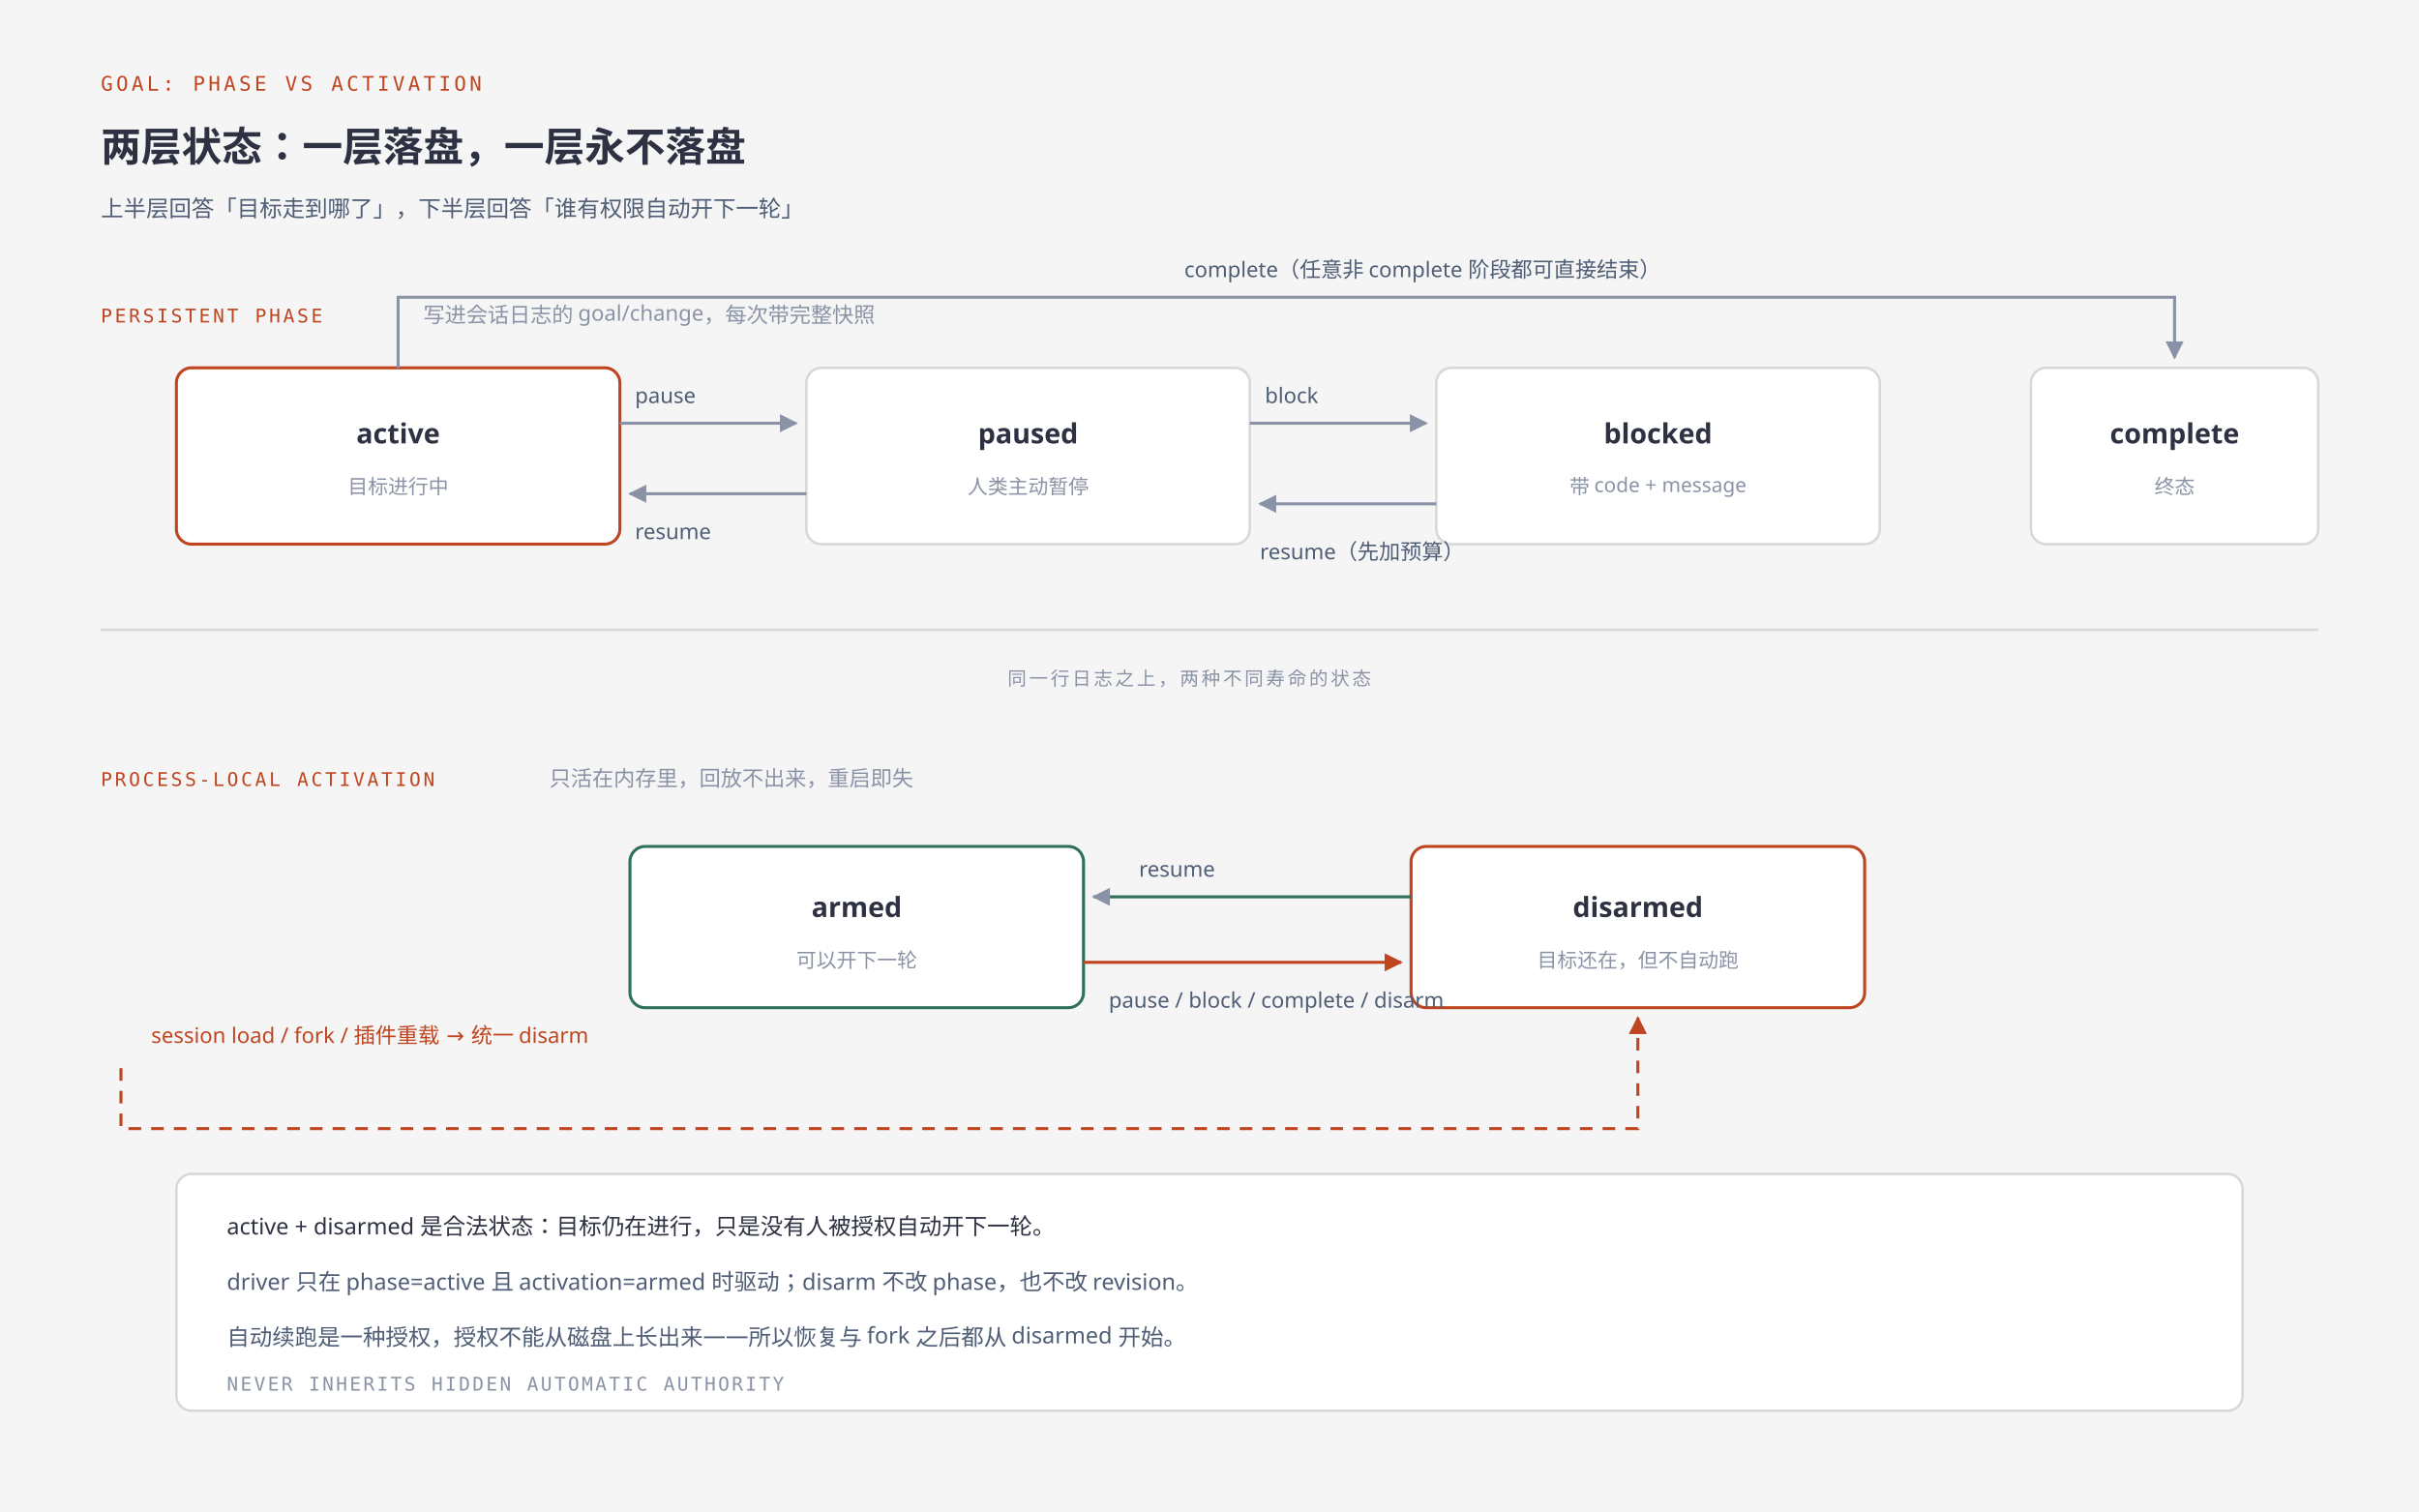
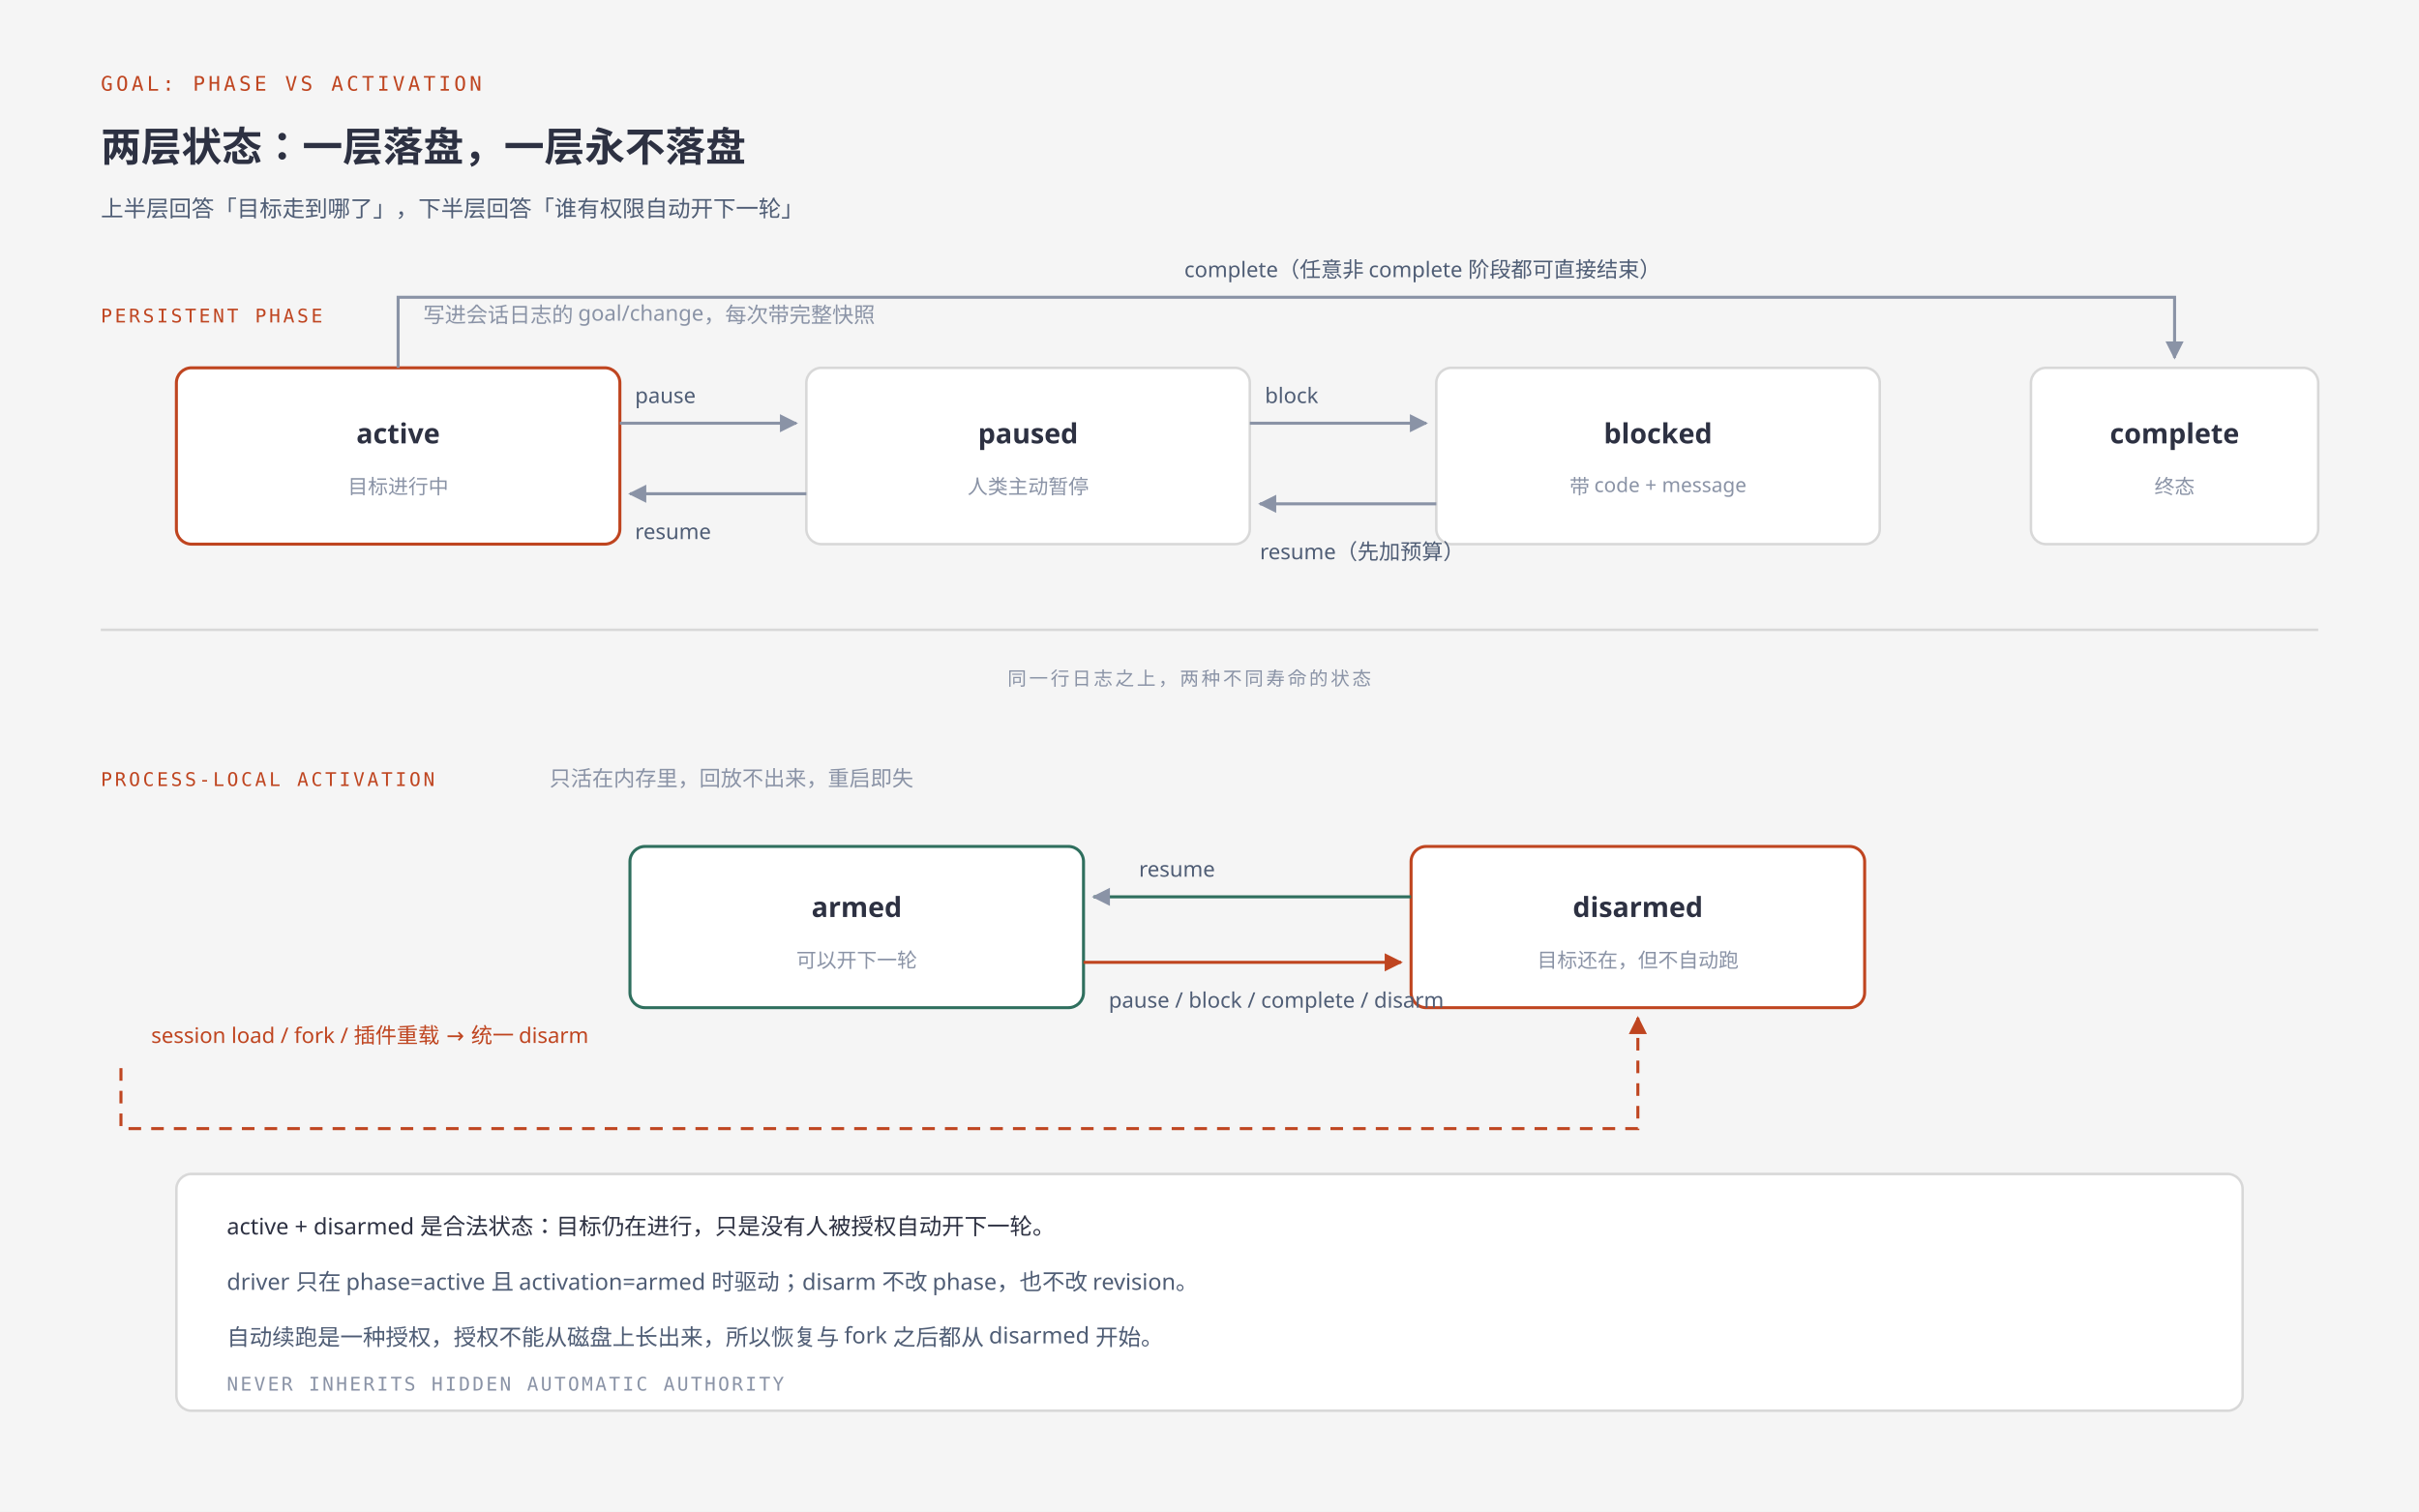
<svg xmlns="http://www.w3.org/2000/svg" width="960" height="600" viewBox="0 0 960 600" role="img" aria-labelledby="f04-d4-title f04-d4-desc">
  <defs>
    <marker id="f04-a4" viewBox="0 0 10 10" refX="9" refY="5" markerWidth="6" markerHeight="6" orient="auto-start-reverse">
      <path d="M0,0 L10,5 L0,10 z" fill="#8a93a6" />
    </marker>
    <marker id="f04-a4b" viewBox="0 0 10 10" refX="9" refY="5" markerWidth="6" markerHeight="6" orient="auto-start-reverse">
      <path d="M0,0 L10,5 L0,10 z" fill="#bf4520" />
    </marker>
  </defs>
  <rect width="100%" height="100%" fill="#f5f5f5" />
  <text x="40" y="36" font-family="'Geist Mono','SF Mono',ui-monospace,monospace" font-size="8" letter-spacing="0.16em" fill="#bf4520">GOAL: PHASE VS ACTIVATION</text>
  <text x="40" y="64" font-family="'Geist','PingFang SC','Noto Sans SC',system-ui,sans-serif" font-size="16" font-weight="600" fill="#2d3142">两层状态：一层落盘，一层永不落盘</text>
  <text x="40" y="86" font-family="'Geist','PingFang SC','Noto Sans SC',system-ui,sans-serif" font-size="9" fill="#4f5d75">上半层回答「目标走到哪了」，下半层回答「谁有权限自动开下一轮」</text>
  <text x="40" y="128" font-family="'Geist Mono','SF Mono',ui-monospace,monospace" font-size="7.5" letter-spacing="0.14em" fill="#bf4520">PERSISTENT PHASE</text>
  <text x="168" y="128" font-family="'Geist','PingFang SC','Noto Sans SC',system-ui,sans-serif" font-size="8.5" fill="#8a93a6">写进会话日志的 goal/change，每次带完整快照</text>
  <rect x="70" y="146" width="176" height="70" rx="6" fill="#ffffff" stroke="#bf4520" stroke-width="1.2" />
  <text x="158" y="176" text-anchor="middle" font-family="'Geist','PingFang SC','Noto Sans SC',system-ui,sans-serif" font-size="11" font-weight="600" fill="#2d3142">active</text>
  <text x="158" y="196" text-anchor="middle" font-family="'Geist','PingFang SC','Noto Sans SC',system-ui,sans-serif" font-size="8" fill="#8a93a6">目标进行中</text>
  <rect x="320" y="146" width="176" height="70" rx="6" fill="#ffffff" stroke="#d8d8d8" stroke-width="1" />
  <text x="408" y="176" text-anchor="middle" font-family="'Geist','PingFang SC','Noto Sans SC',system-ui,sans-serif" font-size="11" font-weight="600" fill="#2d3142">paused</text>
  <text x="408" y="196" text-anchor="middle" font-family="'Geist','PingFang SC','Noto Sans SC',system-ui,sans-serif" font-size="8" fill="#8a93a6">人类主动暂停</text>
  <rect x="570" y="146" width="176" height="70" rx="6" fill="#ffffff" stroke="#d8d8d8" stroke-width="1" />
  <text x="658" y="176" text-anchor="middle" font-family="'Geist','PingFang SC','Noto Sans SC',system-ui,sans-serif" font-size="11" font-weight="600" fill="#2d3142">blocked</text>
  <text x="658" y="196" text-anchor="middle" font-family="'Geist','PingFang SC','Noto Sans SC',system-ui,sans-serif" font-size="8" fill="#8a93a6">带 code + message</text>
  <rect x="806" y="146" width="114" height="70" rx="6" fill="#ffffff" stroke="#d8d8d8" stroke-width="1" />
  <text x="863" y="176" text-anchor="middle" font-family="'Geist','PingFang SC','Noto Sans SC',system-ui,sans-serif" font-size="11" font-weight="600" fill="#2d3142">complete</text>
  <text x="863" y="196" text-anchor="middle" font-family="'Geist','PingFang SC','Noto Sans SC',system-ui,sans-serif" font-size="8" fill="#8a93a6">终态</text>
  <line x1="246" y1="168" x2="316" y2="168" stroke="#8a93a6" stroke-width="1.2" marker-end="url(#f04-a4)" />
  <text x="252" y="160" font-family="'Geist','PingFang SC','Noto Sans SC',system-ui,sans-serif" font-size="8.5" fill="#4f5d75">pause</text>
  <line x1="320" y1="196" x2="250" y2="196" stroke="#8a93a6" stroke-width="1.2" marker-end="url(#f04-a4)" />
  <text x="252" y="214" font-family="'Geist','PingFang SC','Noto Sans SC',system-ui,sans-serif" font-size="8.5" fill="#4f5d75">resume</text>
  <line x1="496" y1="168" x2="566" y2="168" stroke="#8a93a6" stroke-width="1.2" marker-end="url(#f04-a4)" />
  <text x="502" y="160" font-family="'Geist','PingFang SC','Noto Sans SC',system-ui,sans-serif" font-size="8.5" fill="#4f5d75">block</text>
  <path d="M 570 200 L 500 200" fill="none" stroke="#8a93a6" stroke-width="1.2" marker-end="url(#f04-a4)" />
  <text x="500" y="222" font-family="'Geist','PingFang SC','Noto Sans SC',system-ui,sans-serif" font-size="8.5" fill="#4f5d75">resume（先加预算）</text>
  <path d="M 158 146 L 158 118 L 863 118 L 863 142" fill="none" stroke="#8a93a6" stroke-width="1.2" marker-end="url(#f04-a4)" />
  <text x="470" y="110" font-family="'Geist','PingFang SC','Noto Sans SC',system-ui,sans-serif" font-size="8.5" fill="#4f5d75">complete（任意非 complete 阶段都可直接结束）</text>
  <path d="M 40 250 L 920 250" stroke="#d8d8d8" stroke-width="1" />
  <text x="472" y="272" text-anchor="middle" font-family="'Geist Mono','SF Mono',ui-monospace,monospace" font-size="7.5" letter-spacing="0.14em" fill="#8a93a6">同一行日志之上，两种不同寿命的状态</text>
  <text x="40" y="312" font-family="'Geist Mono','SF Mono',ui-monospace,monospace" font-size="7.5" letter-spacing="0.14em" fill="#bf4520">PROCESS-LOCAL ACTIVATION</text>
  <text x="218" y="312" font-family="'Geist','PingFang SC','Noto Sans SC',system-ui,sans-serif" font-size="8.5" fill="#8a93a6">只活在内存里，回放不出来，重启即失</text>
  <rect x="250" y="336" width="180" height="64" rx="6" fill="#ffffff" stroke="#2f6f5e" stroke-width="1.2" />
  <text x="340" y="364" text-anchor="middle" font-family="'Geist','PingFang SC','Noto Sans SC',system-ui,sans-serif" font-size="11" font-weight="600" fill="#2d3142">armed</text>
  <text x="340" y="384" text-anchor="middle" font-family="'Geist','PingFang SC','Noto Sans SC',system-ui,sans-serif" font-size="8" fill="#8a93a6">可以开下一轮</text>
  <rect x="560" y="336" width="180" height="64" rx="6" fill="#ffffff" stroke="#bf4520" stroke-width="1.2" />
  <text x="650" y="364" text-anchor="middle" font-family="'Geist','PingFang SC','Noto Sans SC',system-ui,sans-serif" font-size="11" font-weight="600" fill="#2d3142">disarmed</text>
  <text x="650" y="384" text-anchor="middle" font-family="'Geist','PingFang SC','Noto Sans SC',system-ui,sans-serif" font-size="8" fill="#8a93a6">目标还在，但不自动跑</text>
  <line x1="560" y1="356" x2="434" y2="356" stroke="#2f6f5e" stroke-width="1.2" marker-end="url(#f04-a4)" />
  <text x="452" y="348" font-family="'Geist','PingFang SC','Noto Sans SC',system-ui,sans-serif" font-size="8.5" fill="#4f5d75">resume</text>
  <line x1="430" y1="382" x2="556" y2="382" stroke="#bf4520" stroke-width="1.2" marker-end="url(#f04-a4b)" />
  <text x="440" y="400" font-family="'Geist','PingFang SC','Noto Sans SC',system-ui,sans-serif" font-size="8.5" fill="#4f5d75">pause / block / complete / disarm</text>
  <path d="M 48 424 L 48 448 L 650 448 L 650 404" fill="none" stroke="#bf4520" stroke-width="1.2" stroke-dasharray="5 4" marker-end="url(#f04-a4b)" />
  <text x="60" y="414" font-family="'Geist','PingFang SC','Noto Sans SC',system-ui,sans-serif" font-size="8.5" fill="#bf4520">session load / fork / 插件重载 → 统一 disarm</text>
  <rect x="70" y="466" width="820" height="94" rx="6" fill="#ffffff" stroke="#d8d8d8" stroke-width="1" />
  <text x="90" y="490" font-family="'Geist','PingFang SC','Noto Sans SC',system-ui,sans-serif" font-size="9" fill="#2d3142">active + disarmed 是合法状态：目标仍在进行，只是没有人被授权自动开下一轮。</text>
  <text x="90" y="512" font-family="'Geist','PingFang SC','Noto Sans SC',system-ui,sans-serif" font-size="9" fill="#4f5d75">driver 只在 phase=active 且 activation=armed 时驱动；disarm 不改 phase，也不改 revision。</text>
-   <text x="90" y="534" font-family="'Geist','PingFang SC','Noto Sans SC',system-ui,sans-serif" font-size="9" fill="#4f5d75">自动续跑是一种授权，授权不能从磁盘上长出来——所以恢复与 fork 之后都从 disarmed 开始。</text>
+   <text x="90" y="534" font-family="'Geist','PingFang SC','Noto Sans SC',system-ui,sans-serif" font-size="9" fill="#4f5d75">自动续跑是一种授权，授权不能从磁盘上长出来，所以恢复与 fork 之后都从 disarmed 开始。</text>
  <text x="90" y="552" font-family="'Geist Mono','SF Mono',ui-monospace,monospace" font-size="7.5" letter-spacing="0.12em" fill="#8a93a6">NEVER INHERITS HIDDEN AUTOMATIC AUTHORITY</text>
</svg>
